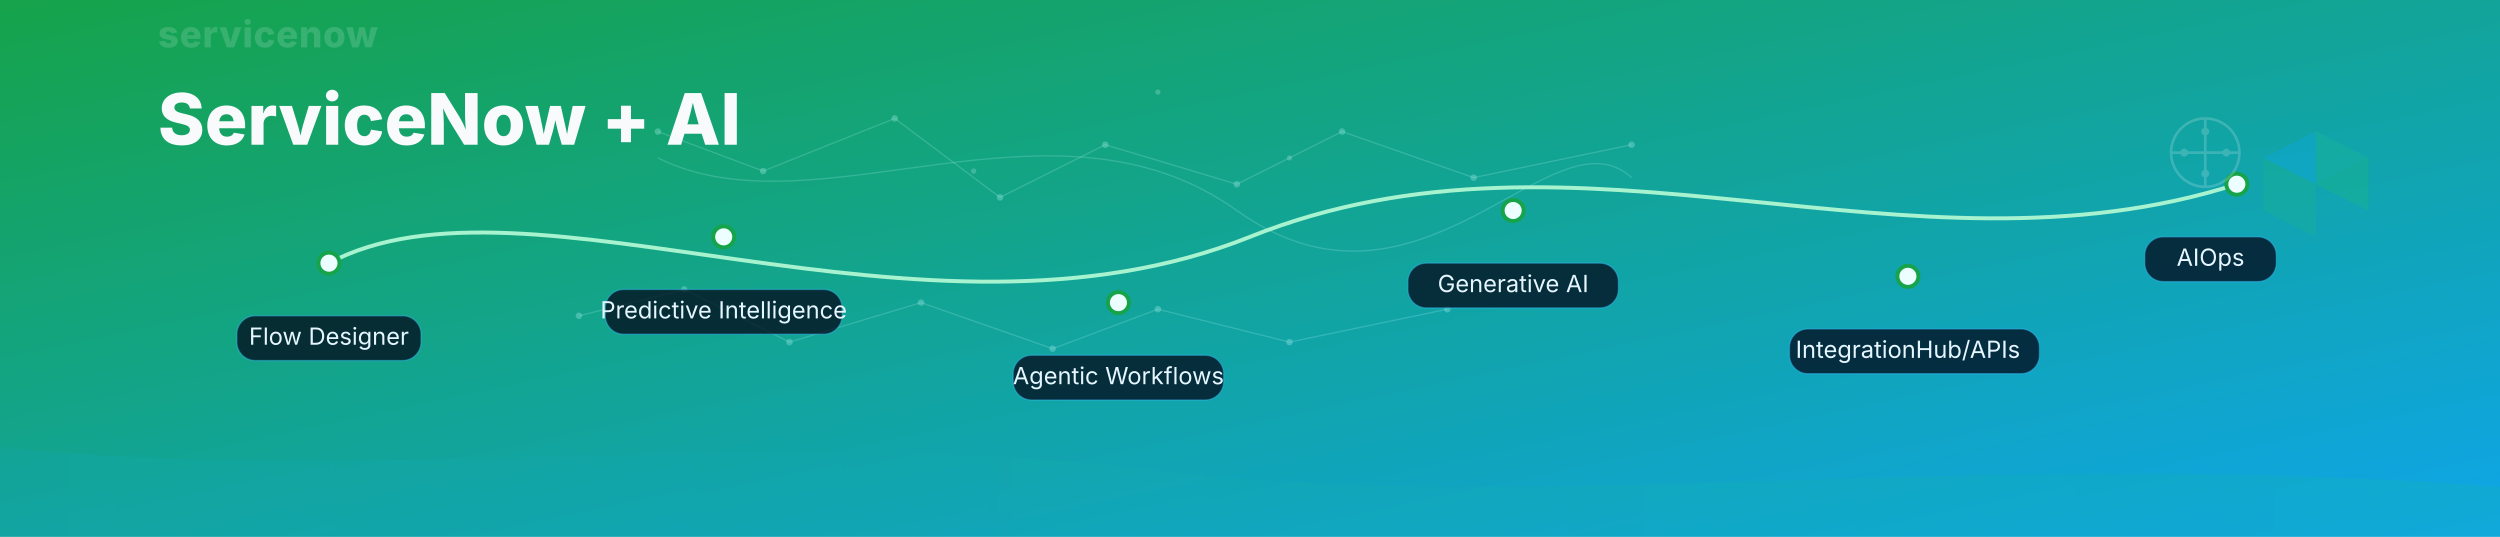
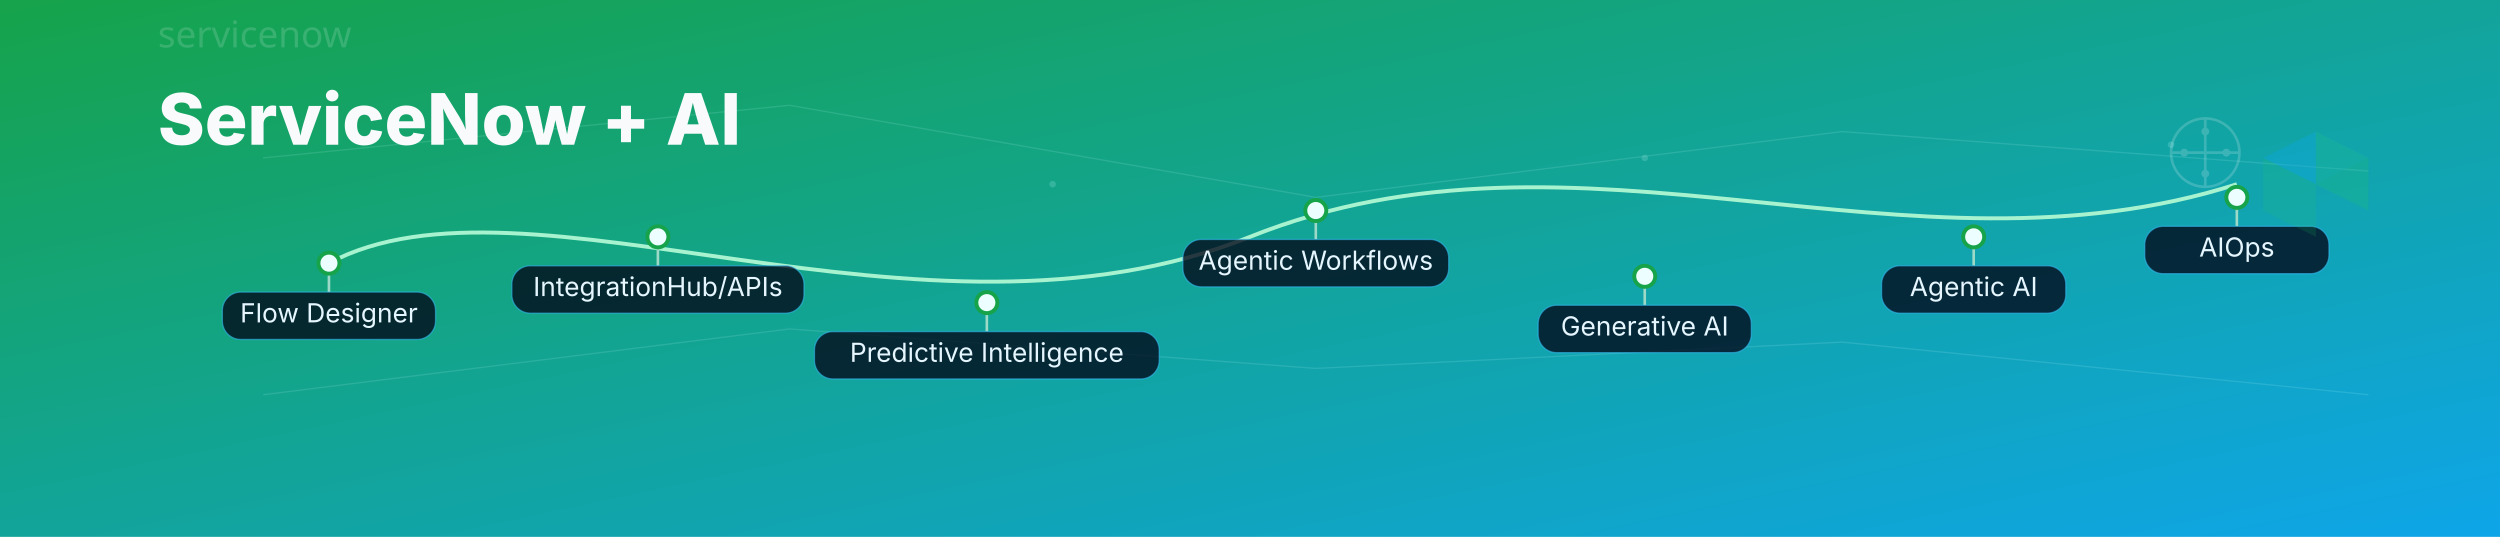
<svg xmlns="http://www.w3.org/2000/svg" width="1900" height="408" viewBox="0 0 1900 408">
  <defs>
    <linearGradient id="bggrad" x1="0" y1="0" x2="1" y2="1">
      <stop offset="0%" stop-color="#16a34a" />
      <stop offset="100%" stop-color="#0ea5e9" />
    </linearGradient>
-     <linearGradient id="wave" x1="0" y1="0" x2="1" y2="0">
-       <stop offset="0%" stop-color="#0ea5e9" stop-opacity="0.25" />
-       <stop offset="100%" stop-color="#22c55e" stop-opacity="0.25" />
-     </linearGradient>
    <style>
      .title { font-family: 'Segoe UI', Inter, Arial, sans-serif; font-size: 54px; font-weight: 800; fill: #F8FAFC; }
-       .label { font-family: Inter, Arial, sans-serif; font-size: 18px; fill: #E5F6FF; text-anchor: middle; }
-       .pill { fill: rgba(2,6,23,0.75); stroke: rgba(56,189,248,0.45); }
-       .mesh-line { stroke: rgba(203, 255, 255, 0.25); stroke-width: 1; fill: none; }
-       .mesh-node { fill: rgba(203, 255, 255, 0.35); }
-       .particle { fill: rgba(233, 255, 255, 0.28); }
-       .wordmark { font-family: 'Segoe UI', Inter, Arial, sans-serif; font-weight: 800; letter-spacing: 0.5px; }
+       .label { font-family: Inter, Arial, sans-serif; font-size: 20px; fill: #E5F6FF; text-anchor: middle; font-weight: 400; }
+       .pill { fill: rgba(2,6,23,0.78); stroke: rgba(56,189,248,0.55); }
+       .mesh-line { stroke: rgba(203, 255, 255, 0.22); stroke-width: 1; fill: none; }
+       .mesh-node { fill: rgba(203, 255, 255, 0.30); }
+       .curve { stroke:#A7F3D0; stroke-width:3; fill:none; }
+       .node { fill:#ECFEFF; stroke:#16a34a; stroke-width:3; }
+       .leader { stroke:#9dd9c7; stroke-width:2; }
    </style>
  </defs>
  <rect width="1900" height="408" fill="url(#bggrad)" />
-   <path d="M0,340 C300,370 600,320 900,360 C1200,390 1500,340 1900,370 L1900,408 L0,408 Z" fill="url(#wave)" opacity="0.42" />
+   <g opacity="0.6">
+     <path class="mesh-line" d="M200,120 L600,80 L1000,150 L1400,100 L1800,130" />
+     <path class="mesh-line" d="M200,300 L600,250 L1000,280 L1400,260 L1800,300" />
+     <circle class="mesh-node" cx="350" cy="100" r="2.5" />
+     <circle class="mesh-node" cx="800" cy="140" r="2.5" />
+     <circle class="mesh-node" cx="1250" cy="120" r="2.5" />
+     <circle class="mesh-node" cx="1650" cy="110" r="2.5" />
+   </g>
  <text x="120" y="110" class="title">ServiceNow + AI</text>
-   <g opacity="0.75">
-     <g transform="translate(420,40)">
-       <circle class="mesh-node" cx="80" cy="60" r="2.5" />
-       <circle class="mesh-node" cx="160" cy="90" r="2.5" />
-       <circle class="mesh-node" cx="260" cy="50" r="2.5" />
-       <circle class="mesh-node" cx="340" cy="110" r="2.5" />
-       <circle class="mesh-node" cx="420" cy="70" r="2.5" />
-       <circle class="mesh-node" cx="520" cy="100" r="2.5" />
-       <circle class="mesh-node" cx="600" cy="60" r="2.5" />
-       <circle class="mesh-node" cx="700" cy="95" r="2.5" />
-       <circle class="mesh-node" cx="820" cy="70" r="2.5" />
-       <path class="mesh-line" d="M80,60 L160,90 L260,50 L340,110 L420,70 L520,100 L600,60 L700,95 L820,70" />
-       <path class="mesh-line" d="M80,80 C200,140 380,20 520,120 S760,40 820,95" />
-     </g>
-     <g transform="translate(380,200)">
-       <circle class="mesh-node" cx="60" cy="40" r="2.5" />
-       <circle class="mesh-node" cx="140" cy="20" r="2.5" />
-       <circle class="mesh-node" cx="220" cy="60" r="2.5" />
-       <circle class="mesh-node" cx="320" cy="30" r="2.5" />
-       <circle class="mesh-node" cx="420" cy="65" r="2.5" />
-       <circle class="mesh-node" cx="500" cy="35" r="2.5" />
-       <circle class="mesh-node" cx="600" cy="60" r="2.5" />
-       <circle class="mesh-node" cx="720" cy="35" r="2.5" />
-       <path class="mesh-line" d="M60,40 L140,20 L220,60 L320,30 L420,65 L500,35 L600,60 L720,35" />
-     </g>
-     <g>
-       <circle class="particle" cx="520" cy="80" r="2" />
-       <circle class="particle" cx="880" cy="70" r="2" />
-       <circle class="particle" cx="740" cy="130" r="2" />
-       <circle class="particle" cx="980" cy="120" r="2" />
-     </g>
-   </g>
-   <path d="M250,200 C400,120 700,280 950,180 C1200,80 1450,220 1700,140" fill="none" stroke="#A7F3D0" stroke-width="3" />
-   <circle cx="250" cy="200" r="8" fill="#ECFEFF" stroke="#16a34a" stroke-width="3" />
-   <circle cx="550" cy="180" r="8" fill="#ECFEFF" stroke="#16a34a" stroke-width="3" />
-   <circle cx="850" cy="230" r="8" fill="#ECFEFF" stroke="#16a34a" stroke-width="3" />
-   <circle cx="1150" cy="160" r="8" fill="#ECFEFF" stroke="#16a34a" stroke-width="3" />
-   <circle cx="1450" cy="210" r="8" fill="#ECFEFF" stroke="#16a34a" stroke-width="3" />
-   <circle cx="1700" cy="140" r="8" fill="#ECFEFF" stroke="#16a34a" stroke-width="3" />
-   <g>
-     <rect x="180" y="240" rx="14" ry="14" width="140" height="34" class="pill" />
-     <text x="250" y="262" class="label">Flow Designer</text>
-     <rect x="460" y="220" rx="14" ry="14" width="180" height="34" class="pill" />
-     <text x="550" y="242" class="label">Predictive Intelligence</text>
-     <rect x="770" y="270" rx="14" ry="14" width="160" height="34" class="pill" />
-     <text x="850" y="292" class="label">Agentic Workflows</text>
-     <rect x="1070" y="200" rx="14" ry="14" width="160" height="34" class="pill" />
-     <text x="1150" y="222" class="label">Generative AI</text>
-     <rect x="1360" y="250" rx="14" ry="14" width="190" height="34" class="pill" />
-     <text x="1450" y="272" class="label">IntegrationHub/APIs</text>
-     <rect x="1630" y="180" rx="14" ry="14" width="100" height="34" class="pill" />
-     <text x="1680" y="202" class="label">AIOps</text>
-   </g>
+   <path d="M250,200 C400,120 700,280 950,180 C1200,80 1450,220 1700,140" class="curve" />
+   <line x1="250" y1="208" x2="250" y2="222" class="leader" />
+   <circle cx="250" cy="200" r="8" class="node" />
+   <rect x="169.0" y="222.0" rx="14" ry="14" width="162.0" height="36" class="pill" />
+   <text x="250" y="245" class="label">Flow Designer</text>
+   <line x1="500" y1="188" x2="500" y2="202" class="leader" />
+   <circle cx="500" cy="180" r="8" class="node" />
+   <rect x="389.0" y="202.0" rx="14" ry="14" width="222.0" height="36" class="pill" />
+   <text x="500" y="225" class="label">IntegrationHub/APIs</text>
+   <line x1="750" y1="238" x2="750" y2="252" class="leader" />
+   <circle cx="750" cy="230" r="8" class="node" />
+   <rect x="619.0" y="252.0" rx="14" ry="14" width="262.0" height="36" class="pill" />
+   <text x="750" y="275" class="label">Predictive Intelligence</text>
+   <line x1="1000" y1="168" x2="1000" y2="182" class="leader" />
+   <circle cx="1000" cy="160" r="8" class="node" />
+   <rect x="899.0" y="182.0" rx="14" ry="14" width="202.0" height="36" class="pill" />
+   <text x="1000" y="205" class="label">Agentic Workflows</text>
+   <line x1="1250" y1="218" x2="1250" y2="232" class="leader" />
+   <circle cx="1250" cy="210" r="8" class="node" />
+   <rect x="1169.0" y="232.0" rx="14" ry="14" width="162.0" height="36" class="pill" />
+   <text x="1250" y="255" class="label">Generative AI</text>
+   <line x1="1500" y1="188" x2="1500" y2="202" class="leader" />
+   <circle cx="1500" cy="180" r="8" class="node" />
+   <rect x="1430.0" y="202.0" rx="14" ry="14" width="140.0" height="36" class="pill" />
+   <text x="1500" y="225" class="label">Agentic AI</text>
+   <line x1="1700" y1="158" x2="1700" y2="172" class="leader" />
+   <circle cx="1700" cy="150" r="8" class="node" />
+   <rect x="1630.0" y="172.0" rx="14" ry="14" width="140.0" height="36" class="pill" />
+   <text x="1700" y="195" class="label">AIOps</text>
  <g transform="translate(1720, 80)" opacity="0.35">
    <polygon points="0,40 40,20 80,40 40,60" fill="#0ea5e9" />
    <polygon points="40,20 80,40 80,80 40,60" fill="#22c55e" opacity="0.6" />
    <polygon points="0,40 40,60 40,100 0,80" fill="#22c55e" opacity="0.4" />
  </g>
  <g transform="translate(120,36)" opacity="0.15">
-     <text class="wordmark" x="0" y="0" font-size="28" fill="#ffffff">servicenow</text>
+     <text font-family="Segoe UI" font-size="28" fill="#ffffff">servicenow</text>
  </g>
  <g transform="translate(1640, 80)" opacity="0.18">
    <circle cx="36" cy="36" r="26" fill="none" stroke="#ffffff" stroke-width="2" />
    <path d="M36,10 L36,62 M10,36 L62,36" stroke="#ffffff" stroke-width="2" />
    <circle cx="36" cy="20" r="3" fill="#ffffff" />
    <circle cx="20" cy="36" r="3" fill="#ffffff" />
    <circle cx="52" cy="36" r="3" fill="#ffffff" />
    <circle cx="36" cy="52" r="3" fill="#ffffff" />
  </g>
</svg>
